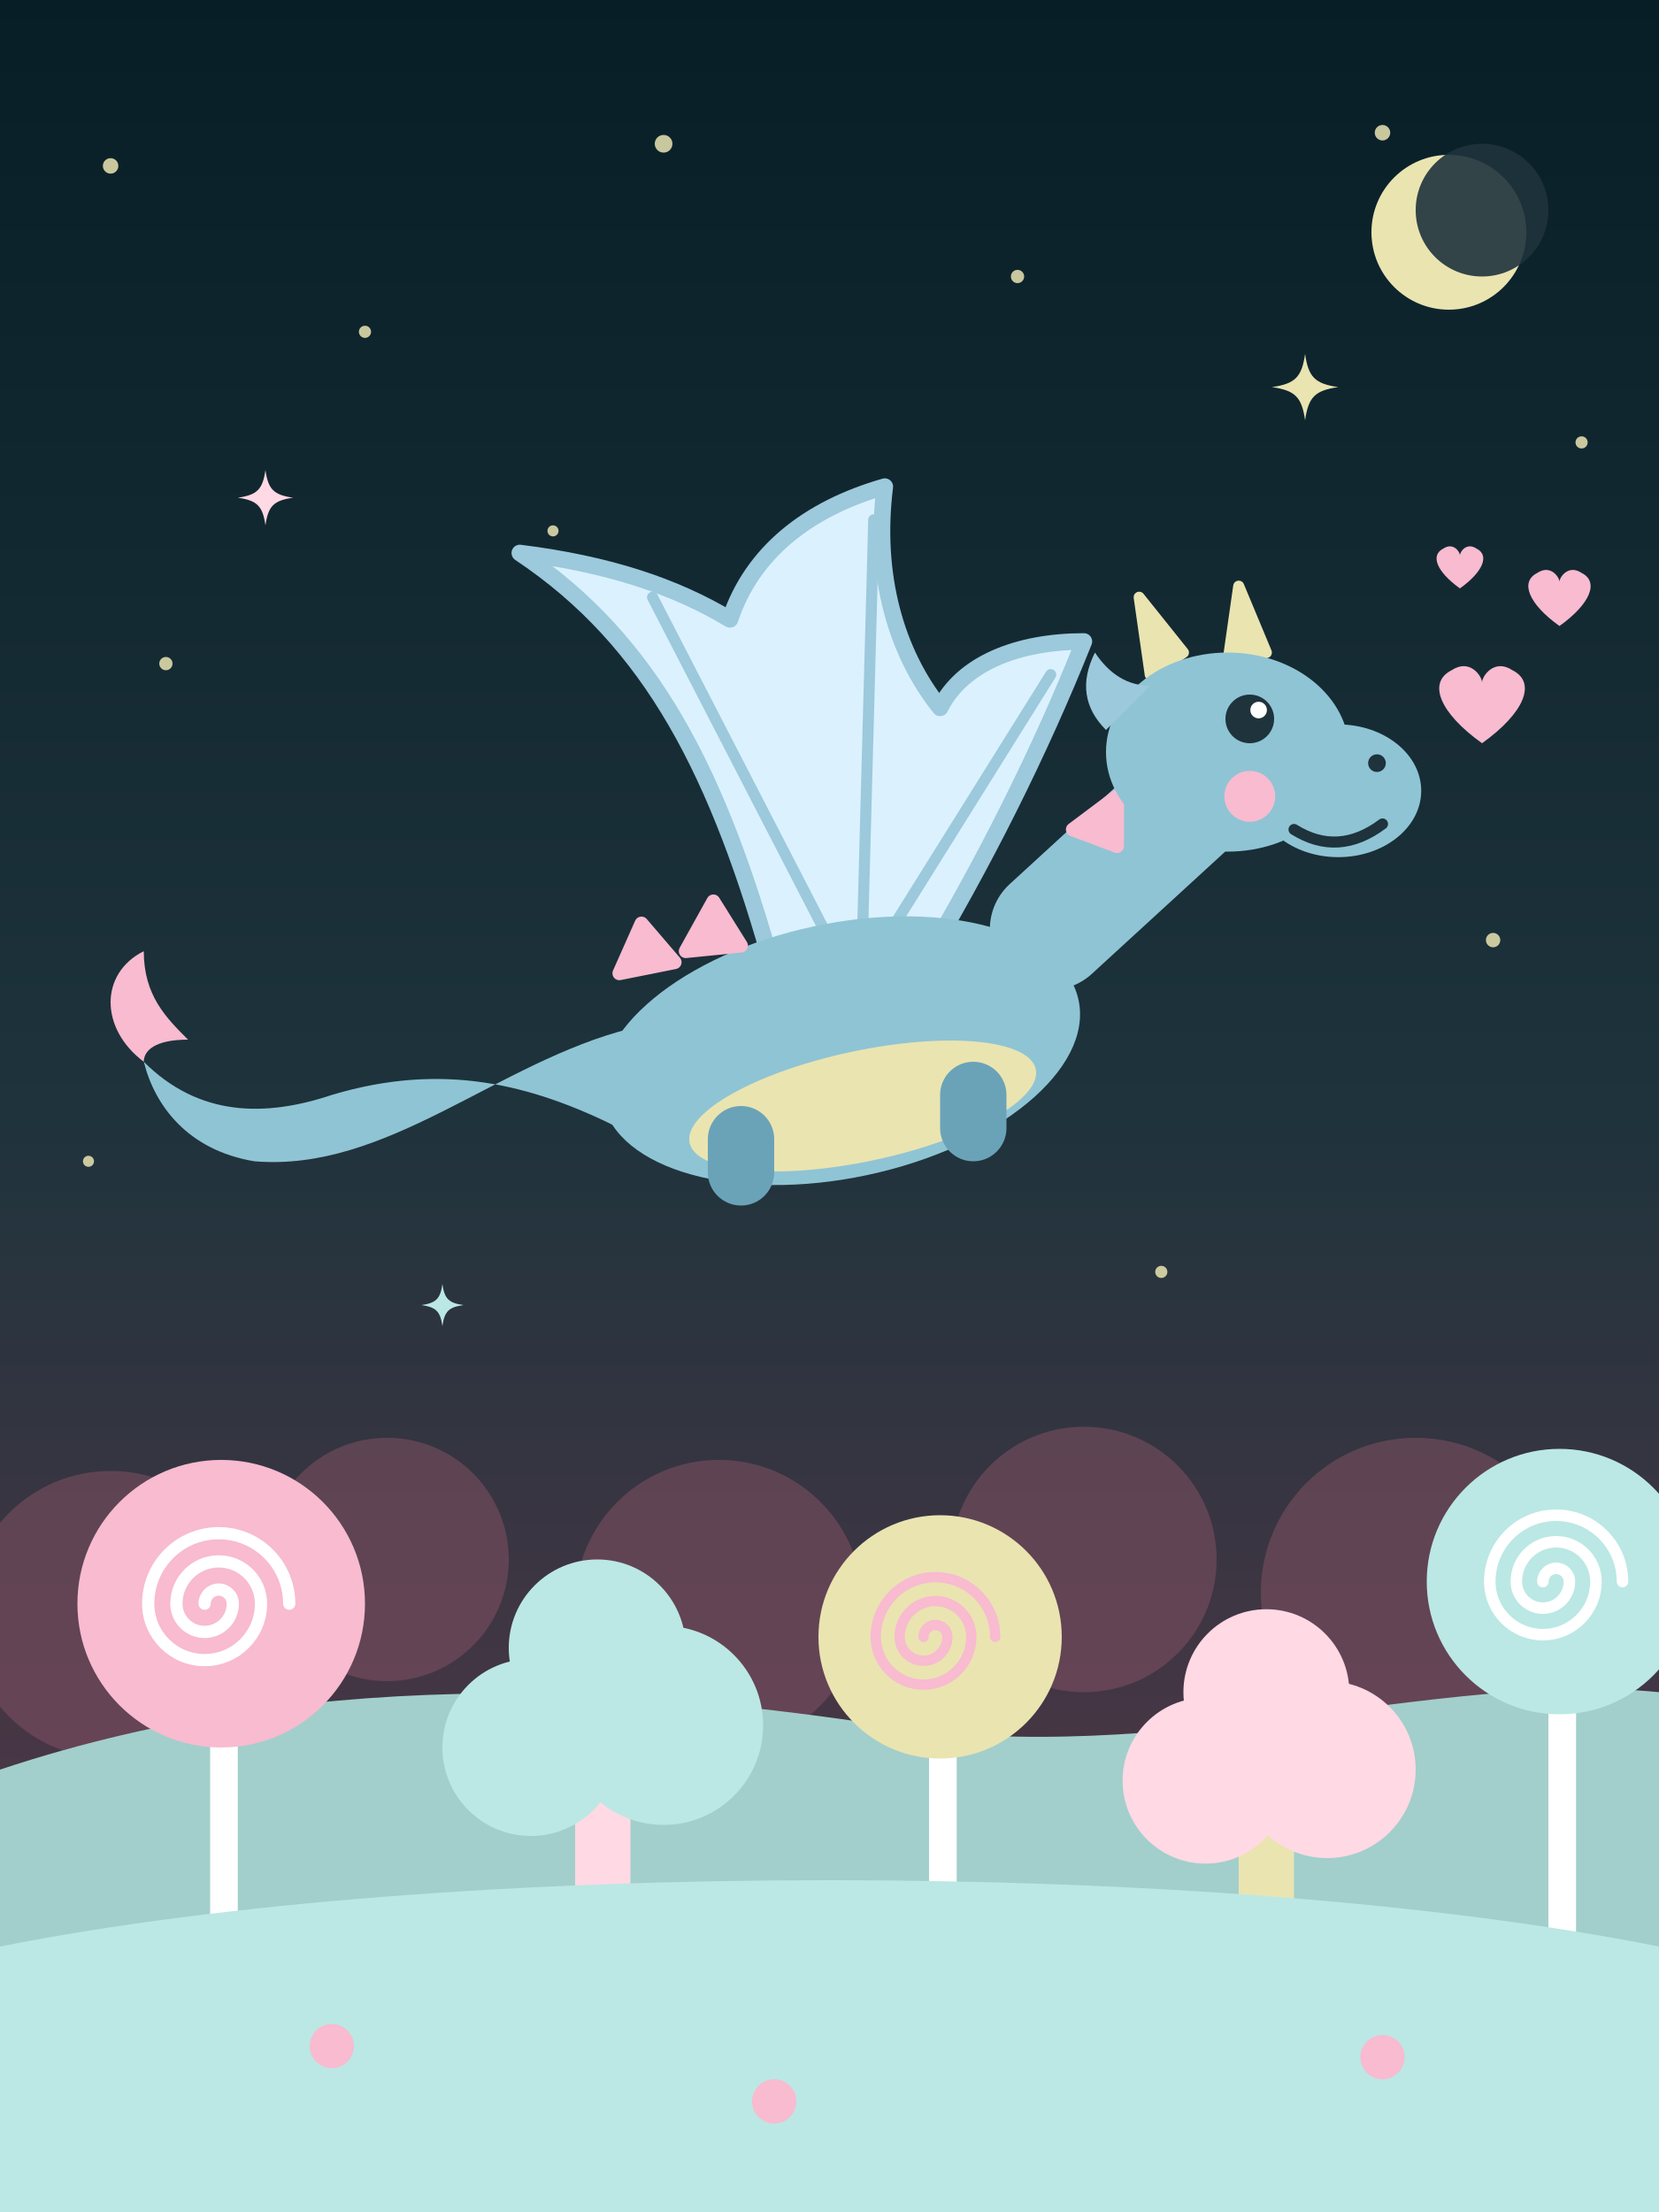
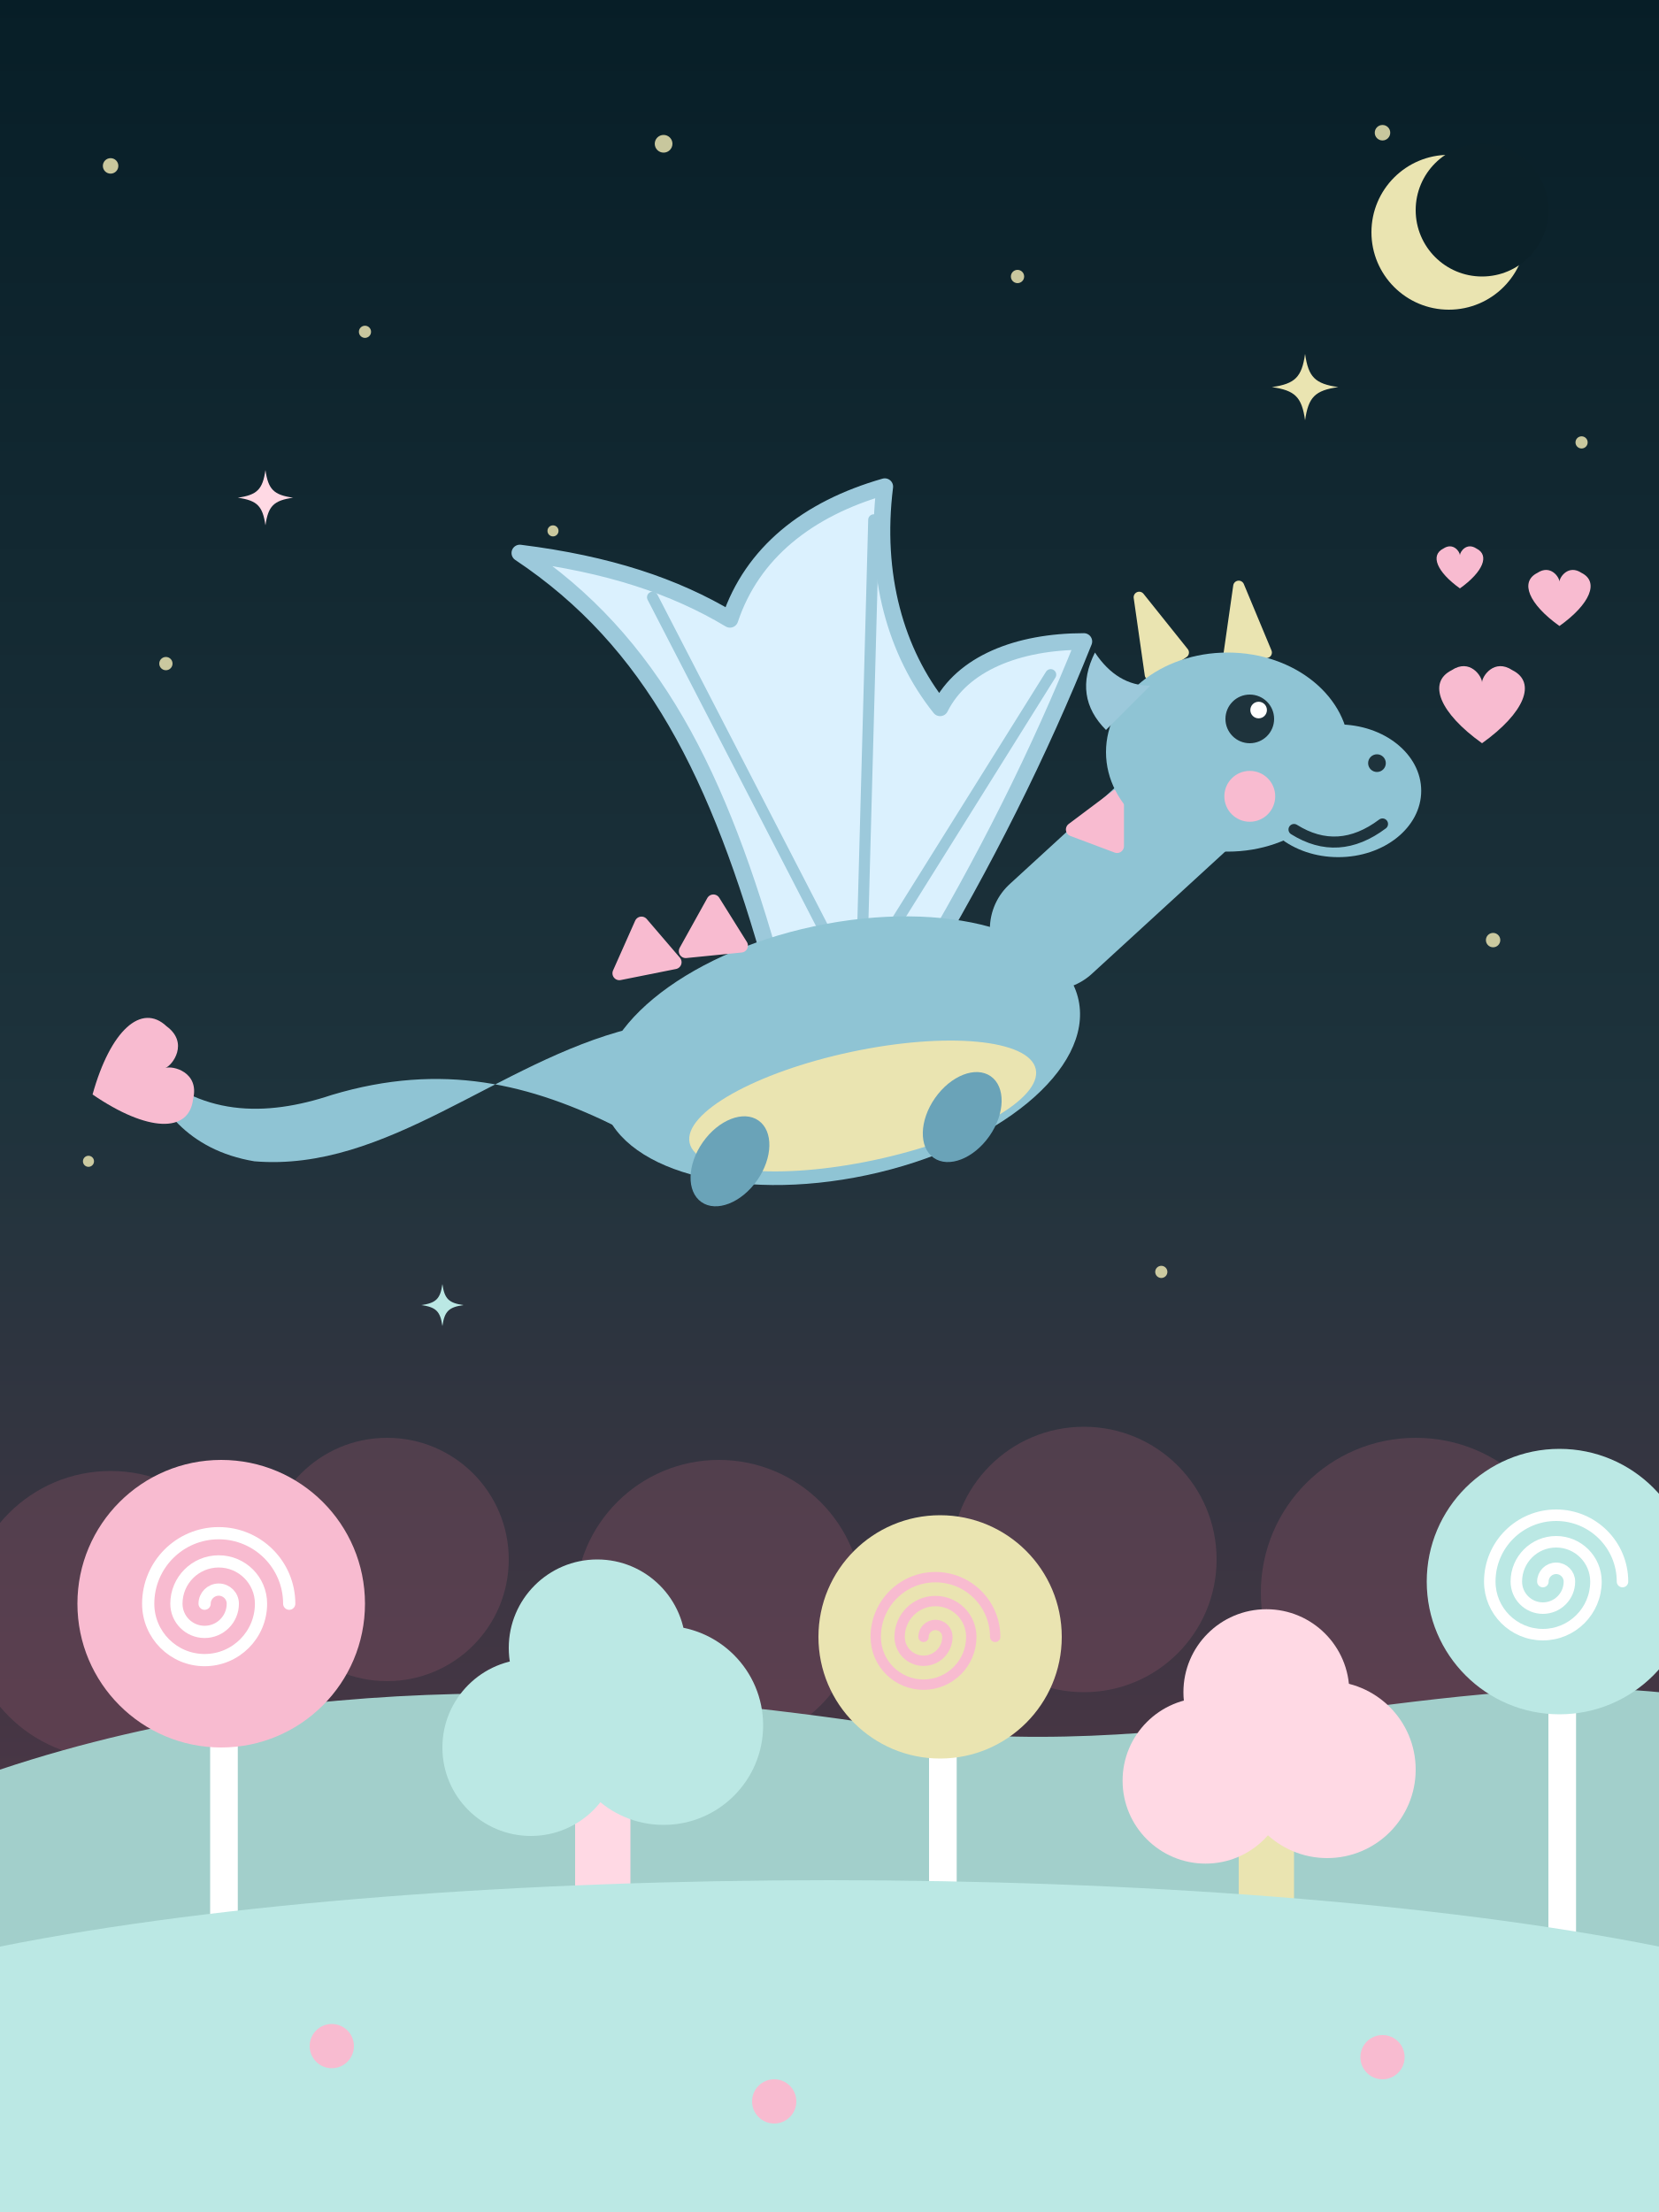
<svg xmlns="http://www.w3.org/2000/svg" viewBox="0 0 300 400">
  <defs>
    <linearGradient id="a" x1="0" y1="0" x2="0" y2="1">
      <stop offset="0" stop-color="#071e27" />
      <stop offset=".5" stop-color="#1e333c" />
      <stop offset="1" stop-color="#65394b" />
    </linearGradient>
    <path id="s" d="M0-10C1-3 3-1 10 0C3 1 1 3 0 10C-1 3-3 1-10 0C-3-1-1-3 0-10Z" />
    <path id="p" d="M0 0a3 3 0 0 1 6 0a6 6 0 0 1-12 0a9 9 0 0 1 18 0a12 12 0 0 1-24 0a15 15 0 0 1 30 0" fill="none" stroke-width="2.6" stroke-linecap="round" />
    <path id="h" d="M0 4C-7-1-9-6-5-8C-2-10 0-7 0-6C0-7 2-10 5-8C9-6 7-1 0 4Z" />
  </defs>
  <rect width="300" height="400" fill="url(#a)" />
  <g fill="#eae4b1" opacity=".85">
    <circle cx="20" cy="30" r="1.4" />
    <circle cx="66" cy="60" r="1.1" />
    <circle cx="120" cy="26" r="1.6" />
    <circle cx="184" cy="50" r="1.2" />
    <circle cx="250" cy="24" r="1.4" />
    <circle cx="286" cy="80" r="1.1" />
    <circle cx="30" cy="120" r="1.2" />
    <circle cx="270" cy="170" r="1.3" />
    <circle cx="16" cy="210" r="1" />
    <circle cx="100" cy="96" r="1" />
    <circle cx="210" cy="230" r="1.1" />
  </g>
  <use href="#s" transform="translate(48 90) scale(.5)" fill="#ffd9e4" />
  <use href="#s" transform="translate(236 70) scale(.6)" fill="#eae4b1" />
  <use href="#s" transform="translate(80 236) scale(.38)" fill="#bbe8e4" />
  <circle cx="262" cy="42" r="14" fill="#eae4b1" />
-   <circle cx="268" cy="38" r="12" fill="#1e333c" opacity=".9" />
-   <g fill="#805062" opacity=".55">
+   <circle cx="268" cy="38" r="12" fill="#0b2129" />
+   <g fill="#805062" opacity=".38">
    <circle cx="20" cy="292" r="26" />
    <circle cx="70" cy="282" r="22" />
    <circle cx="130" cy="290" r="26" />
    <circle cx="196" cy="282" r="24" />
    <circle cx="256" cy="288" r="28" />
  </g>
  <path d="M0 320C60 300 120 306 160 312C210 320 260 302 300 306V400H0Z" fill="#a2cfcb" />
  <g fill="#fff">
    <rect x="38" y="296" width="5" height="60" rx="2.5" />
    <rect x="168" y="300" width="5" height="54" rx="2.5" />
    <rect x="280" y="292" width="5" height="64" rx="2.5" />
  </g>
  <circle cx="40" cy="290" r="26" fill="#f8bbd0" />
  <use href="#p" transform="translate(37 290) scale(.85)" stroke="#fff" />
  <circle cx="170" cy="296" r="22" fill="#eae4b1" />
  <use href="#p" transform="translate(167 296) scale(.72)" stroke="#f8bbd0" />
  <circle cx="282" cy="286" r="24" fill="#bbe8e4" />
  <use href="#p" transform="translate(279 286) scale(.8)" stroke="#fff" />
  <rect x="104" y="320" width="10" height="40" rx="4" fill="#ffd9e4" />
  <g fill="#bbe8e4">
    <circle cx="96" cy="316" r="16" />
    <circle cx="120" cy="312" r="18" />
    <circle cx="108" cy="298" r="16" />
  </g>
  <rect x="224" y="326" width="10" height="34" rx="4" fill="#eae4b1" />
  <g fill="#ffd9e4">
    <circle cx="218" cy="322" r="15" />
    <circle cx="240" cy="320" r="16" />
    <circle cx="229" cy="306" r="15" />
  </g>
  <path d="M0 352C80 336 220 336 300 352V400H0Z" fill="#bbe8e4" />
  <g fill="#f8bbd0">
    <circle cx="60" cy="370" r="4" />
    <circle cx="140" cy="380" r="4" />
    <circle cx="250" cy="372" r="4" />
  </g>
  <path d="M114 186C90 192 70 212 46 210C34 208 28 200 26 192C36 202 48 202 60 198C80 192 96 196 112 204Z" fill="#8fc4d4" />
-   <path d="M26 192C18 186 18 176 26 172C26 180 30 184 34 188C28 188 26 190 26 192Z" fill="#f8bbd0" />
+   <use href="#h" transform="translate(22 196) rotate(70) scale(1.4)" fill="#f8bbd0" />
  <path d="M140 176C130 140 118 116 94 100C110 102 122 106 132 112C136 100 146 92 160 88C158 104 162 118 170 128C174 120 184 116 196 116C188 136 178 156 166 176Z" fill="#dbf1fe" stroke="#9cc9db" stroke-width="3" stroke-linejoin="round" />
  <path d="M150 170L118 108M156 168L158 94M160 170L190 122" stroke="#9cc9db" stroke-width="2" stroke-linecap="round" />
  <path d="M190 168L214 146" stroke="#8fc4d4" stroke-width="22" stroke-linecap="round" />
  <ellipse cx="152" cy="190" rx="44" ry="23" fill="#8fc4d4" transform="rotate(-12 152 190)" />
  <ellipse cx="156" cy="200" rx="32" ry="10" fill="#eae4b1" transform="rotate(-12 156 200)" />
  <g fill="#6aa3b8">
-     <rect x="128" y="200" width="12" height="18" rx="6" />
-     <rect x="170" y="192" width="12" height="18" rx="6" />
+     <ellipse cx="132" cy="210" rx="6" ry="9" transform="rotate(35 132 210)" />
+     <ellipse cx="174" cy="202" rx="6" ry="9" transform="rotate(35 174 202)" />
  </g>
  <g fill="#f8bbd0" stroke="#f8bbd0" stroke-width="2.5" stroke-linejoin="round">
    <path d="M112 176l4-9 6 7z" />
    <path d="M124 172l5-9 5 8z" />
    <path d="M194 150l8-6 0 9z" />
    <path d="M204 140l8-5-1 9z" />
  </g>
  <path d="M208 122l-2-14 8 10zM222 120l2-14 5 12z" fill="#eae4b1" stroke="#eae4b1" stroke-width="2" stroke-linejoin="round" />
  <ellipse cx="222" cy="136" rx="22" ry="18" fill="#8fc4d4" />
  <ellipse cx="242" cy="143" rx="15" ry="12" fill="#8fc4d4" />
  <circle cx="249" cy="138" r="1.6" fill="#1e333c" />
  <circle cx="226" cy="130" r="4.4" fill="#1e333c" />
  <circle cx="227.6" cy="128.4" r="1.5" fill="#fff" />
  <path d="M234 150q8 5 16-1" fill="none" stroke="#1e333c" stroke-width="2" stroke-linecap="round" />
  <circle cx="226" cy="144" r="4.6" fill="#f8bbd0" />
  <path d="M200 132q-6-6-2-14q4 6 10 6z" fill="#9cc9db" />
  <g fill="#f8bbd0">
    <use href="#h" transform="translate(268 130) scale(1.1)" />
    <use href="#h" transform="translate(282 110) scale(.8)" />
    <use href="#h" transform="translate(264 104) scale(.6)" />
  </g>
</svg>
